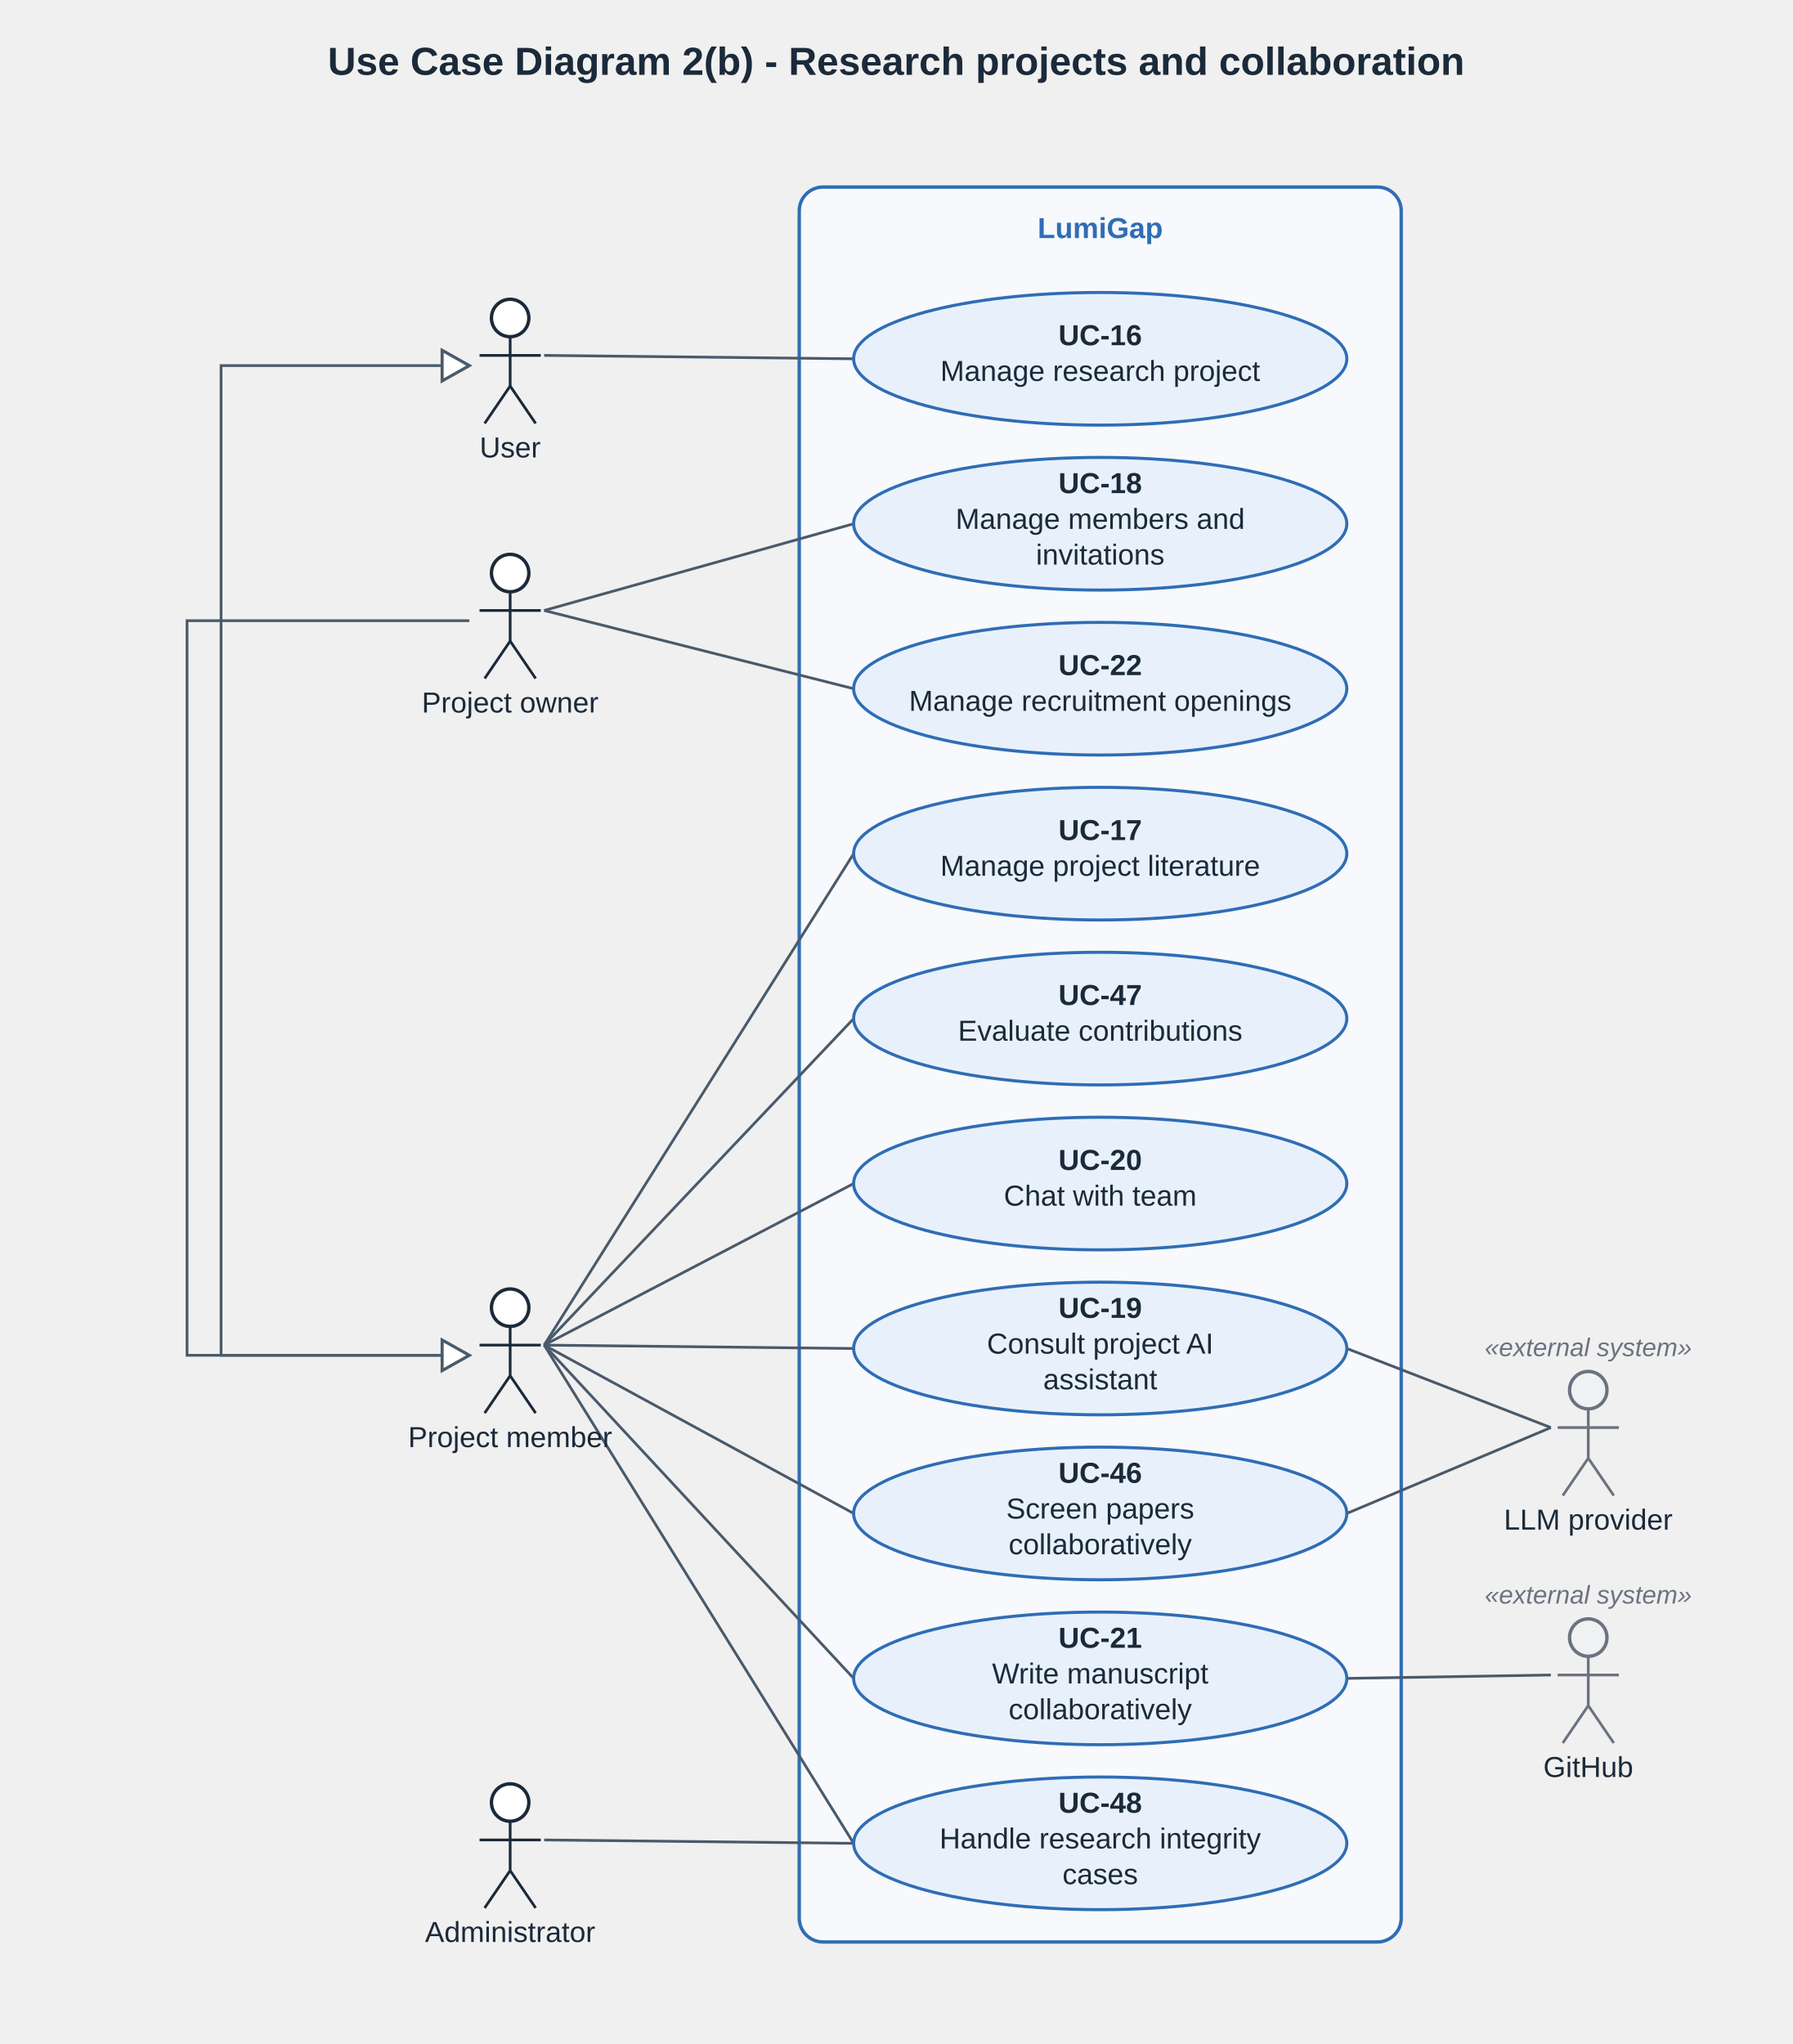
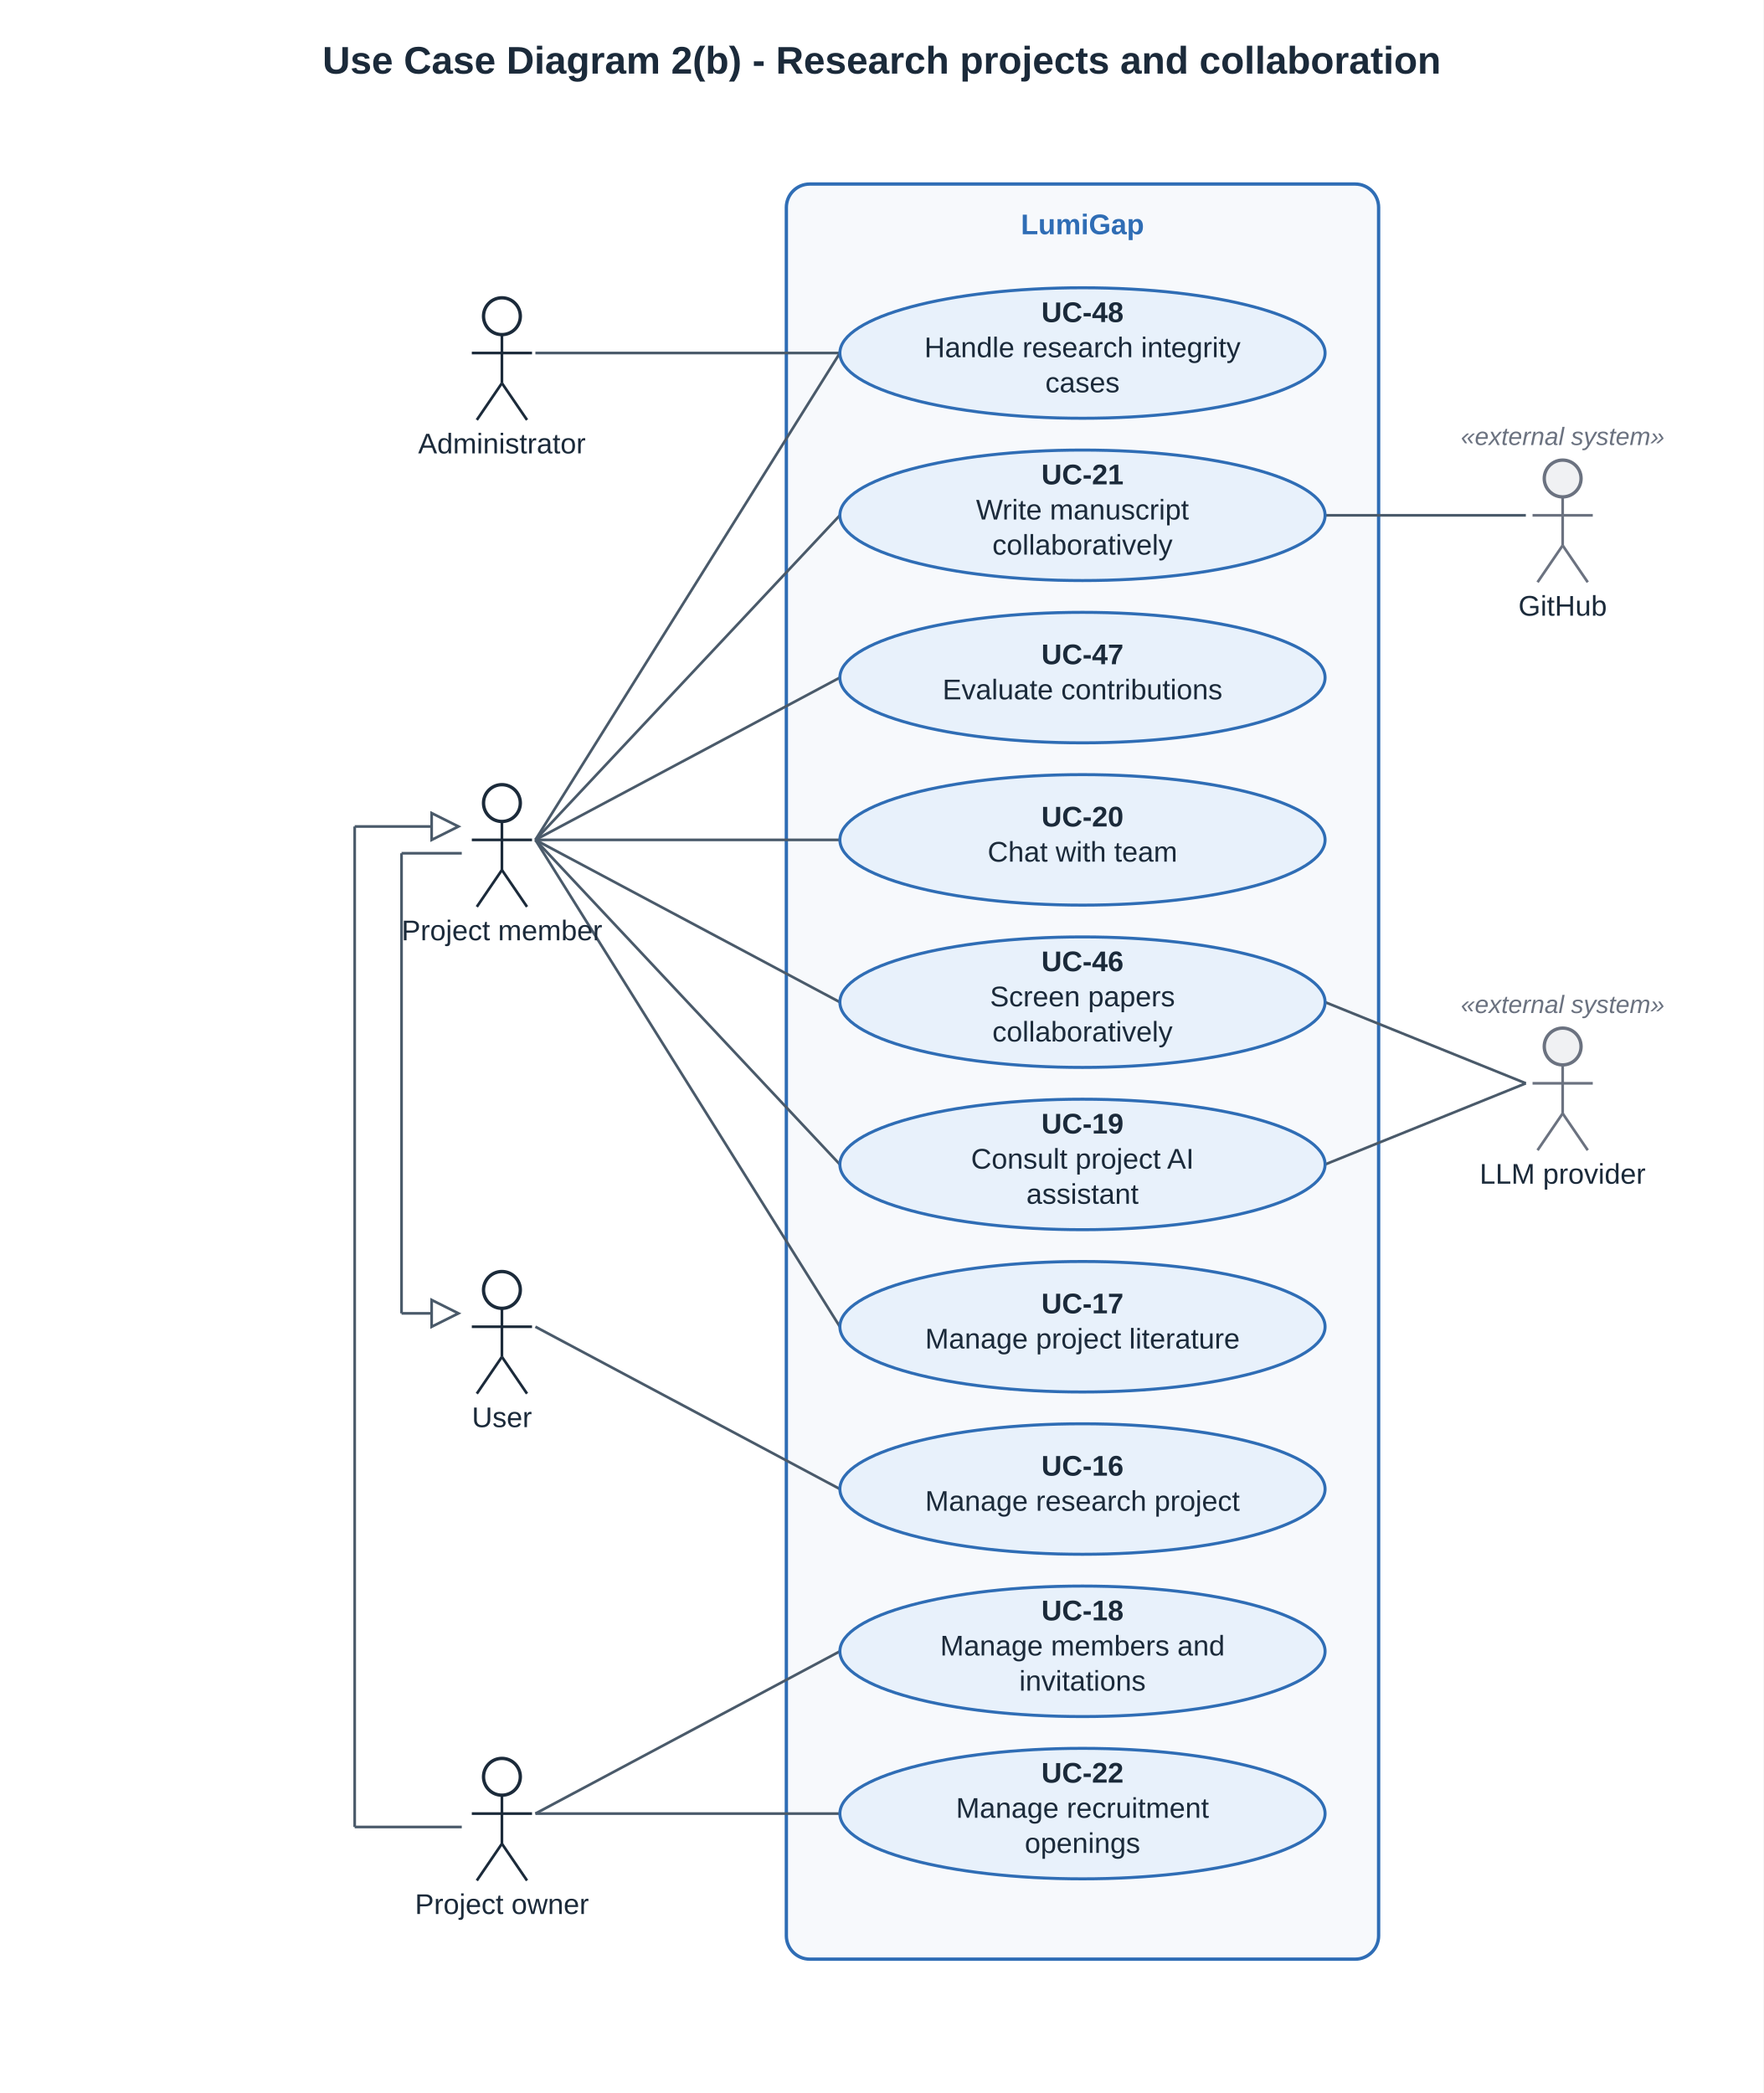
- <svg xmlns="http://www.w3.org/2000/svg" width="1054" height="1202" font-family="Segoe UI, Arial, sans-serif" style="background:#fff">
-   <text x="527" y="44" text-anchor="middle" font-size="23" font-weight="700" fill="#1B2A3A">Use Case Diagram 2(b) - Research projects and collaboration</text>
-   <rect x="470" y="110" width="354" height="1032" rx="14" fill="#F7F9FC" stroke="#2F6DB5" stroke-width="2" />
-   <text x="647" y="140" text-anchor="middle" font-size="17" font-weight="700" fill="#2F6DB5">LumiGap</text>
-   <line x1="320" y1="209" x2="502" y2="211" stroke="#4A5A6A" stroke-width="1.6" />
-   <line x1="320" y1="359" x2="502" y2="308" stroke="#4A5A6A" stroke-width="1.6" />
-   <line x1="320" y1="359" x2="502" y2="405" stroke="#4A5A6A" stroke-width="1.6" />
-   <line x1="320" y1="791" x2="502" y2="502" stroke="#4A5A6A" stroke-width="1.6" />
-   <line x1="320" y1="791" x2="502" y2="599" stroke="#4A5A6A" stroke-width="1.6" />
-   <line x1="320" y1="791" x2="502" y2="696" stroke="#4A5A6A" stroke-width="1.6" />
-   <line x1="320" y1="791" x2="502" y2="793" stroke="#4A5A6A" stroke-width="1.6" />
-   <line x1="320" y1="791" x2="502" y2="890" stroke="#4A5A6A" stroke-width="1.6" />
-   <line x1="320" y1="791" x2="502" y2="987" stroke="#4A5A6A" stroke-width="1.6" />
-   <line x1="320" y1="791" x2="502" y2="1084" stroke="#4A5A6A" stroke-width="1.6" />
-   <line x1="320" y1="1082" x2="502" y2="1084" stroke="#4A5A6A" stroke-width="1.6" />
-   <line x1="792" y1="793" x2="912" y2="839.5" stroke="#4A5A6A" stroke-width="1.6" />
-   <line x1="792" y1="890" x2="912" y2="839.5" stroke="#4A5A6A" stroke-width="1.6" />
-   <line x1="792" y1="987" x2="912" y2="985" stroke="#4A5A6A" stroke-width="1.6" />
-   <polyline points="276,797 130,797 130,215 260,215" fill="none" stroke="#4A5A6A" stroke-width="1.6" />
-   <polygon points="260,206 276,215 260,224" fill="#fff" stroke="#4A5A6A" stroke-width="1.8" />
-   <polyline points="276,365 110,365 110,797 260,797" fill="none" stroke="#4A5A6A" stroke-width="1.6" />
-   <polygon points="260,788 276,797 260,806" fill="#fff" stroke="#4A5A6A" stroke-width="1.8" />
-   <ellipse cx="647" cy="211" rx="145" ry="39" fill="#E8F1FB" stroke="#2F6DB5" stroke-width="1.8" />
-   <text x="647" y="203" text-anchor="middle" font-size="17" font-weight="700" fill="#1B2A3A">UC-16</text>
-   <text x="647" y="224" text-anchor="middle" font-size="17" fill="#1B2A3A">Manage research project</text>
-   <ellipse cx="647" cy="308" rx="145" ry="39" fill="#E8F1FB" stroke="#2F6DB5" stroke-width="1.8" />
-   <text x="647" y="290" text-anchor="middle" font-size="17" font-weight="700" fill="#1B2A3A">UC-18</text>
-   <text x="647" y="311" text-anchor="middle" font-size="17" fill="#1B2A3A">Manage members and</text>
-   <text x="647" y="332" text-anchor="middle" font-size="17" fill="#1B2A3A">invitations</text>
-   <ellipse cx="647" cy="405" rx="145" ry="39" fill="#E8F1FB" stroke="#2F6DB5" stroke-width="1.8" />
-   <text x="647" y="397" text-anchor="middle" font-size="17" font-weight="700" fill="#1B2A3A">UC-22</text>
-   <text x="647" y="418" text-anchor="middle" font-size="17" fill="#1B2A3A">Manage recruitment openings</text>
-   <ellipse cx="647" cy="502" rx="145" ry="39" fill="#E8F1FB" stroke="#2F6DB5" stroke-width="1.8" />
-   <text x="647" y="494" text-anchor="middle" font-size="17" font-weight="700" fill="#1B2A3A">UC-17</text>
-   <text x="647" y="515" text-anchor="middle" font-size="17" fill="#1B2A3A">Manage project literature</text>
-   <ellipse cx="647" cy="599" rx="145" ry="39" fill="#E8F1FB" stroke="#2F6DB5" stroke-width="1.8" />
-   <text x="647" y="591" text-anchor="middle" font-size="17" font-weight="700" fill="#1B2A3A">UC-47</text>
-   <text x="647" y="612" text-anchor="middle" font-size="17" fill="#1B2A3A">Evaluate contributions</text>
-   <ellipse cx="647" cy="696" rx="145" ry="39" fill="#E8F1FB" stroke="#2F6DB5" stroke-width="1.8" />
-   <text x="647" y="688" text-anchor="middle" font-size="17" font-weight="700" fill="#1B2A3A">UC-20</text>
-   <text x="647" y="709" text-anchor="middle" font-size="17" fill="#1B2A3A">Chat with team</text>
-   <ellipse cx="647" cy="793" rx="145" ry="39" fill="#E8F1FB" stroke="#2F6DB5" stroke-width="1.8" />
-   <text x="647" y="775" text-anchor="middle" font-size="17" font-weight="700" fill="#1B2A3A">UC-19</text>
-   <text x="647" y="796" text-anchor="middle" font-size="17" fill="#1B2A3A">Consult project AI</text>
-   <text x="647" y="817" text-anchor="middle" font-size="17" fill="#1B2A3A">assistant</text>
-   <ellipse cx="647" cy="890" rx="145" ry="39" fill="#E8F1FB" stroke="#2F6DB5" stroke-width="1.8" />
-   <text x="647" y="872" text-anchor="middle" font-size="17" font-weight="700" fill="#1B2A3A">UC-46</text>
-   <text x="647" y="893" text-anchor="middle" font-size="17" fill="#1B2A3A">Screen papers</text>
-   <text x="647" y="914" text-anchor="middle" font-size="17" fill="#1B2A3A">collaboratively</text>
-   <ellipse cx="647" cy="987" rx="145" ry="39" fill="#E8F1FB" stroke="#2F6DB5" stroke-width="1.8" />
-   <text x="647" y="969" text-anchor="middle" font-size="17" font-weight="700" fill="#1B2A3A">UC-21</text>
-   <text x="647" y="990" text-anchor="middle" font-size="17" fill="#1B2A3A">Write manuscript</text>
-   <text x="647" y="1011" text-anchor="middle" font-size="17" fill="#1B2A3A">collaboratively</text>
-   <ellipse cx="647" cy="1084" rx="145" ry="39" fill="#E8F1FB" stroke="#2F6DB5" stroke-width="1.8" />
-   <text x="647" y="1066" text-anchor="middle" font-size="17" font-weight="700" fill="#1B2A3A">UC-48</text>
-   <text x="647" y="1087" text-anchor="middle" font-size="17" fill="#1B2A3A">Handle research integrity</text>
-   <text x="647" y="1108" text-anchor="middle" font-size="17" fill="#1B2A3A">cases</text>
-   <circle cx="300" cy="187" r="11" fill="#fff" stroke="#1B2A3A" stroke-width="2" />
-   <line x1="300" y1="198" x2="300" y2="227" stroke="#1B2A3A" stroke-width="1.6" />
-   <line x1="282" y1="209" x2="318" y2="209" stroke="#1B2A3A" stroke-width="1.6" />
-   <line x1="300" y1="227" x2="285" y2="249" stroke="#1B2A3A" stroke-width="1.6" />
-   <line x1="300" y1="227" x2="315" y2="249" stroke="#1B2A3A" stroke-width="1.6" />
-   <text x="300" y="269" text-anchor="middle" font-size="17" fill="#1B2A3A">User</text>
-   <circle cx="300" cy="337" r="11" fill="#fff" stroke="#1B2A3A" stroke-width="2" />
-   <line x1="300" y1="348" x2="300" y2="377" stroke="#1B2A3A" stroke-width="1.6" />
-   <line x1="282" y1="359" x2="318" y2="359" stroke="#1B2A3A" stroke-width="1.6" />
-   <line x1="300" y1="377" x2="285" y2="399" stroke="#1B2A3A" stroke-width="1.6" />
-   <line x1="300" y1="377" x2="315" y2="399" stroke="#1B2A3A" stroke-width="1.6" />
-   <text x="300" y="419" text-anchor="middle" font-size="17" fill="#1B2A3A">Project owner</text>
-   <circle cx="300" cy="769" r="11" fill="#fff" stroke="#1B2A3A" stroke-width="2" />
-   <line x1="300" y1="780" x2="300" y2="809" stroke="#1B2A3A" stroke-width="1.6" />
-   <line x1="282" y1="791" x2="318" y2="791" stroke="#1B2A3A" stroke-width="1.6" />
-   <line x1="300" y1="809" x2="285" y2="831" stroke="#1B2A3A" stroke-width="1.6" />
-   <line x1="300" y1="809" x2="315" y2="831" stroke="#1B2A3A" stroke-width="1.6" />
-   <text x="300" y="851" text-anchor="middle" font-size="17" fill="#1B2A3A">Project member</text>
-   <circle cx="300" cy="1060" r="11" fill="#fff" stroke="#1B2A3A" stroke-width="2" />
-   <line x1="300" y1="1071" x2="300" y2="1100" stroke="#1B2A3A" stroke-width="1.6" />
-   <line x1="282" y1="1082" x2="318" y2="1082" stroke="#1B2A3A" stroke-width="1.6" />
-   <line x1="300" y1="1100" x2="285" y2="1122" stroke="#1B2A3A" stroke-width="1.6" />
-   <line x1="300" y1="1100" x2="315" y2="1122" stroke="#1B2A3A" stroke-width="1.6" />
-   <text x="300" y="1142" text-anchor="middle" font-size="17" fill="#1B2A3A">Administrator</text>
-   <text x="934" y="797.5" text-anchor="middle" font-size="15" font-style="italic" fill="#6B7280">«external system»</text>
-   <circle cx="934" cy="817.5" r="11" fill="#F0F1F3" stroke="#6B7280" stroke-width="2" />
-   <line x1="934" y1="828.5" x2="934" y2="857.5" stroke="#6B7280" stroke-width="1.6" />
-   <line x1="916" y1="839.5" x2="952" y2="839.5" stroke="#6B7280" stroke-width="1.6" />
-   <line x1="934" y1="857.5" x2="919" y2="879.5" stroke="#6B7280" stroke-width="1.6" />
-   <line x1="934" y1="857.5" x2="949" y2="879.5" stroke="#6B7280" stroke-width="1.6" />
-   <text x="934" y="899.5" text-anchor="middle" font-size="17" fill="#1B2A3A">LLM provider</text>
-   <text x="934" y="943" text-anchor="middle" font-size="15" font-style="italic" fill="#6B7280">«external system»</text>
-   <circle cx="934" cy="963" r="11" fill="#F0F1F3" stroke="#6B7280" stroke-width="2" />
-   <line x1="934" y1="974" x2="934" y2="1003" stroke="#6B7280" stroke-width="1.6" />
-   <line x1="916" y1="985" x2="952" y2="985" stroke="#6B7280" stroke-width="1.6" />
-   <line x1="934" y1="1003" x2="919" y2="1025" stroke="#6B7280" stroke-width="1.6" />
-   <line x1="934" y1="1003" x2="949" y2="1025" stroke="#6B7280" stroke-width="1.6" />
-   <text x="934" y="1045" text-anchor="middle" font-size="17" fill="#1B2A3A">GitHub</text>
+ <svg xmlns="http://www.w3.org/2000/svg" width="1054" height="1251" viewBox="0 0 1054 1251" font-family="Segoe UI, Arial, sans-serif" style="background:#fff">
+   <rect width="1054" height="1251" fill="#fff" />
+   <defs>
+     <marker id="tri" viewBox="0 0 12 12" refX="11" refY="6" markerWidth="14" markerHeight="14" orient="auto">
+       <path d="M0,0 L12,6 L0,12 z" fill="#fff" stroke="#4A5A6A" stroke-width="1.2" />
+     </marker>
+   </defs>
+   <text x="527.0" y="44" text-anchor="middle" font-size="23" font-weight="700" fill="#1B2A3A">Use Case Diagram 2(b) - Research projects and collaboration</text>
+   <g transform="translate(0,0)">
+     <rect x="470" y="110" width="354" height="1061" rx="14" fill="#F7F9FC" stroke="#2F6DB5" stroke-width="2" />
+     <text x="647.0" y="140" text-anchor="middle" font-size="17" font-weight="700" fill="#2F6DB5">LumiGap</text>
+     <line x1="320.0" y1="793.0" x2="502.0" y2="890.0" stroke="#4A5A6A" stroke-width="1.6" />
+     <line x1="320.0" y1="1084.0" x2="502.0" y2="987.0" stroke="#4A5A6A" stroke-width="1.6" />
+     <line x1="320.0" y1="1084.0" x2="502.0" y2="1084.0" stroke="#4A5A6A" stroke-width="1.6" />
+     <line x1="320.0" y1="502.0" x2="502.0" y2="793.0" stroke="#4A5A6A" stroke-width="1.6" />
+     <line x1="320.0" y1="502.0" x2="502.0" y2="405.0" stroke="#4A5A6A" stroke-width="1.6" />
+     <line x1="320.0" y1="502.0" x2="502.0" y2="502.0" stroke="#4A5A6A" stroke-width="1.6" />
+     <line x1="320.0" y1="502.0" x2="502.0" y2="696.0" stroke="#4A5A6A" stroke-width="1.6" />
+     <line x1="320.0" y1="502.0" x2="502.0" y2="599.0" stroke="#4A5A6A" stroke-width="1.6" />
+     <line x1="320.0" y1="502.0" x2="502.0" y2="308.0" stroke="#4A5A6A" stroke-width="1.6" />
+     <line x1="320.0" y1="502.0" x2="502.0" y2="211.0" stroke="#4A5A6A" stroke-width="1.6" />
+     <line x1="320.0" y1="211.0" x2="502.0" y2="211.0" stroke="#4A5A6A" stroke-width="1.6" />
+     <line x1="792.0" y1="696.0" x2="912.0" y2="647.5" stroke="#4A5A6A" stroke-width="1.6" />
+     <line x1="792.0" y1="599.0" x2="912.0" y2="647.5" stroke="#4A5A6A" stroke-width="1.6" />
+     <line x1="792.0" y1="308.0" x2="912.0" y2="308.0" stroke="#4A5A6A" stroke-width="1.6" />
+     <line x1="240" y1="510.0" x2="240" y2="785.0" stroke="#4A5A6A" stroke-width="1.6" />
+     <line x1="240" y1="785.0" x2="274" y2="785.0" stroke="#4A5A6A" stroke-width="1.6" />
+     <line x1="276" y1="510.0" x2="240" y2="510.0" stroke="#4A5A6A" stroke-width="1.6" />
+     <polygon points="274,785.0 258,777.0 258,793.0" fill="#fff" stroke="#4A5A6A" stroke-width="1.6" />
+     <line x1="212" y1="494.0" x2="212" y2="1092.0" stroke="#4A5A6A" stroke-width="1.6" />
+     <line x1="212" y1="494.0" x2="274" y2="494.0" stroke="#4A5A6A" stroke-width="1.6" />
+     <line x1="276" y1="1092.0" x2="212" y2="1092.0" stroke="#4A5A6A" stroke-width="1.6" />
+     <polygon points="274,494.0 258,486.0 258,502.0" fill="#fff" stroke="#4A5A6A" stroke-width="1.6" />
+     <ellipse cx="647" cy="211" rx="145" ry="39" fill="#E8F1FB" stroke="#2F6DB5" stroke-width="1.8" />
+     <text x="647" y="192.5" text-anchor="middle" font-size="17" font-weight="700" fill="#1B2A3A">UC-48</text>
+     <text x="647" y="213.5" text-anchor="middle" font-size="17" fill="#1B2A3A">Handle research integrity</text>
+     <text x="647" y="234.5" text-anchor="middle" font-size="17" fill="#1B2A3A">cases</text>
+     <ellipse cx="647" cy="308" rx="145" ry="39" fill="#E8F1FB" stroke="#2F6DB5" stroke-width="1.8" />
+     <text x="647" y="289.5" text-anchor="middle" font-size="17" font-weight="700" fill="#1B2A3A">UC-21</text>
+     <text x="647" y="310.5" text-anchor="middle" font-size="17" fill="#1B2A3A">Write manuscript</text>
+     <text x="647" y="331.5" text-anchor="middle" font-size="17" fill="#1B2A3A">collaboratively</text>
+     <ellipse cx="647" cy="405" rx="145" ry="39" fill="#E8F1FB" stroke="#2F6DB5" stroke-width="1.8" />
+     <text x="647" y="397.0" text-anchor="middle" font-size="17" font-weight="700" fill="#1B2A3A">UC-47</text>
+     <text x="647" y="418.0" text-anchor="middle" font-size="17" fill="#1B2A3A">Evaluate contributions</text>
+     <ellipse cx="647" cy="502" rx="145" ry="39" fill="#E8F1FB" stroke="#2F6DB5" stroke-width="1.8" />
+     <text x="647" y="494.0" text-anchor="middle" font-size="17" font-weight="700" fill="#1B2A3A">UC-20</text>
+     <text x="647" y="515.0" text-anchor="middle" font-size="17" fill="#1B2A3A">Chat with team</text>
+     <ellipse cx="647" cy="599" rx="145" ry="39" fill="#E8F1FB" stroke="#2F6DB5" stroke-width="1.8" />
+     <text x="647" y="580.5" text-anchor="middle" font-size="17" font-weight="700" fill="#1B2A3A">UC-46</text>
+     <text x="647" y="601.5" text-anchor="middle" font-size="17" fill="#1B2A3A">Screen papers</text>
+     <text x="647" y="622.5" text-anchor="middle" font-size="17" fill="#1B2A3A">collaboratively</text>
+     <ellipse cx="647" cy="696" rx="145" ry="39" fill="#E8F1FB" stroke="#2F6DB5" stroke-width="1.8" />
+     <text x="647" y="677.5" text-anchor="middle" font-size="17" font-weight="700" fill="#1B2A3A">UC-19</text>
+     <text x="647" y="698.5" text-anchor="middle" font-size="17" fill="#1B2A3A">Consult project AI</text>
+     <text x="647" y="719.5" text-anchor="middle" font-size="17" fill="#1B2A3A">assistant</text>
+     <ellipse cx="647" cy="793" rx="145" ry="39" fill="#E8F1FB" stroke="#2F6DB5" stroke-width="1.8" />
+     <text x="647" y="785.0" text-anchor="middle" font-size="17" font-weight="700" fill="#1B2A3A">UC-17</text>
+     <text x="647" y="806.0" text-anchor="middle" font-size="17" fill="#1B2A3A">Manage project literature</text>
+     <ellipse cx="647" cy="890" rx="145" ry="39" fill="#E8F1FB" stroke="#2F6DB5" stroke-width="1.8" />
+     <text x="647" y="882.0" text-anchor="middle" font-size="17" font-weight="700" fill="#1B2A3A">UC-16</text>
+     <text x="647" y="903.0" text-anchor="middle" font-size="17" fill="#1B2A3A">Manage research project</text>
+     <ellipse cx="647" cy="987" rx="145" ry="39" fill="#E8F1FB" stroke="#2F6DB5" stroke-width="1.8" />
+     <text x="647" y="968.5" text-anchor="middle" font-size="17" font-weight="700" fill="#1B2A3A">UC-18</text>
+     <text x="647" y="989.5" text-anchor="middle" font-size="17" fill="#1B2A3A">Manage members and</text>
+     <text x="647" y="1010.5" text-anchor="middle" font-size="17" fill="#1B2A3A">invitations</text>
+     <ellipse cx="647" cy="1084" rx="145" ry="39" fill="#E8F1FB" stroke="#2F6DB5" stroke-width="1.8" />
+     <text x="647" y="1065.5" text-anchor="middle" font-size="17" font-weight="700" fill="#1B2A3A">UC-22</text>
+     <text x="647" y="1086.5" text-anchor="middle" font-size="17" fill="#1B2A3A">Manage recruitment</text>
+     <text x="647" y="1107.5" text-anchor="middle" font-size="17" fill="#1B2A3A">openings</text>
+     <circle cx="300" cy="189.0" r="11" fill="#fff" stroke="#1B2A3A" stroke-width="2" />
+     <line x1="300" y1="200.0" x2="300" y2="229.0" stroke="#1B2A3A" stroke-width="1.6" />
+     <line x1="282" y1="211.0" x2="318" y2="211.0" stroke="#1B2A3A" stroke-width="1.6" />
+     <line x1="300" y1="229.0" x2="285" y2="251.0" stroke="#1B2A3A" stroke-width="1.6" />
+     <line x1="300" y1="229.0" x2="315" y2="251.0" stroke="#1B2A3A" stroke-width="1.6" />
+     <text x="300" y="271.0" text-anchor="middle" font-size="17" fill="#1B2A3A">Administrator</text>
+     <circle cx="300" cy="480.0" r="11" fill="#fff" stroke="#1B2A3A" stroke-width="2" />
+     <line x1="300" y1="491.0" x2="300" y2="520.0" stroke="#1B2A3A" stroke-width="1.6" />
+     <line x1="282" y1="502.0" x2="318" y2="502.0" stroke="#1B2A3A" stroke-width="1.6" />
+     <line x1="300" y1="520.0" x2="285" y2="542.0" stroke="#1B2A3A" stroke-width="1.6" />
+     <line x1="300" y1="520.0" x2="315" y2="542.0" stroke="#1B2A3A" stroke-width="1.6" />
+     <text x="300" y="562.0" text-anchor="middle" font-size="17" fill="#1B2A3A">Project member</text>
+     <circle cx="300" cy="771.0" r="11" fill="#fff" stroke="#1B2A3A" stroke-width="2" />
+     <line x1="300" y1="782.0" x2="300" y2="811.0" stroke="#1B2A3A" stroke-width="1.6" />
+     <line x1="282" y1="793.0" x2="318" y2="793.0" stroke="#1B2A3A" stroke-width="1.6" />
+     <line x1="300" y1="811.0" x2="285" y2="833.0" stroke="#1B2A3A" stroke-width="1.6" />
+     <line x1="300" y1="811.0" x2="315" y2="833.0" stroke="#1B2A3A" stroke-width="1.6" />
+     <text x="300" y="853.0" text-anchor="middle" font-size="17" fill="#1B2A3A">User</text>
+     <circle cx="300" cy="1062.0" r="11" fill="#fff" stroke="#1B2A3A" stroke-width="2" />
+     <line x1="300" y1="1073.0" x2="300" y2="1102.0" stroke="#1B2A3A" stroke-width="1.6" />
+     <line x1="282" y1="1084.0" x2="318" y2="1084.0" stroke="#1B2A3A" stroke-width="1.6" />
+     <line x1="300" y1="1102.0" x2="285" y2="1124.0" stroke="#1B2A3A" stroke-width="1.6" />
+     <line x1="300" y1="1102.0" x2="315" y2="1124.0" stroke="#1B2A3A" stroke-width="1.6" />
+     <text x="300" y="1144.0" text-anchor="middle" font-size="17" fill="#1B2A3A">Project owner</text>
+     <text x="934" y="605.5" text-anchor="middle" font-size="15" font-style="italic" fill="#6B7280">«external system»</text>
+     <circle cx="934" cy="625.5" r="11" fill="#F0F1F3" stroke="#6B7280" stroke-width="2" />
+     <line x1="934" y1="636.5" x2="934" y2="665.5" stroke="#6B7280" stroke-width="1.6" />
+     <line x1="916" y1="647.5" x2="952" y2="647.5" stroke="#6B7280" stroke-width="1.6" />
+     <line x1="934" y1="665.5" x2="919" y2="687.5" stroke="#6B7280" stroke-width="1.6" />
+     <line x1="934" y1="665.5" x2="949" y2="687.5" stroke="#6B7280" stroke-width="1.6" />
+     <text x="934" y="707.5" text-anchor="middle" font-size="17" fill="#1B2A3A">LLM provider</text>
+     <text x="934" y="266.0" text-anchor="middle" font-size="15" font-style="italic" fill="#6B7280">«external system»</text>
+     <circle cx="934" cy="286.0" r="11" fill="#F0F1F3" stroke="#6B7280" stroke-width="2" />
+     <line x1="934" y1="297.0" x2="934" y2="326.0" stroke="#6B7280" stroke-width="1.6" />
+     <line x1="916" y1="308.0" x2="952" y2="308.0" stroke="#6B7280" stroke-width="1.6" />
+     <line x1="934" y1="326.0" x2="919" y2="348.0" stroke="#6B7280" stroke-width="1.6" />
+     <line x1="934" y1="326.0" x2="949" y2="348.0" stroke="#6B7280" stroke-width="1.6" />
+     <text x="934" y="368.0" text-anchor="middle" font-size="17" fill="#1B2A3A">GitHub</text>
+   </g>
</svg>
